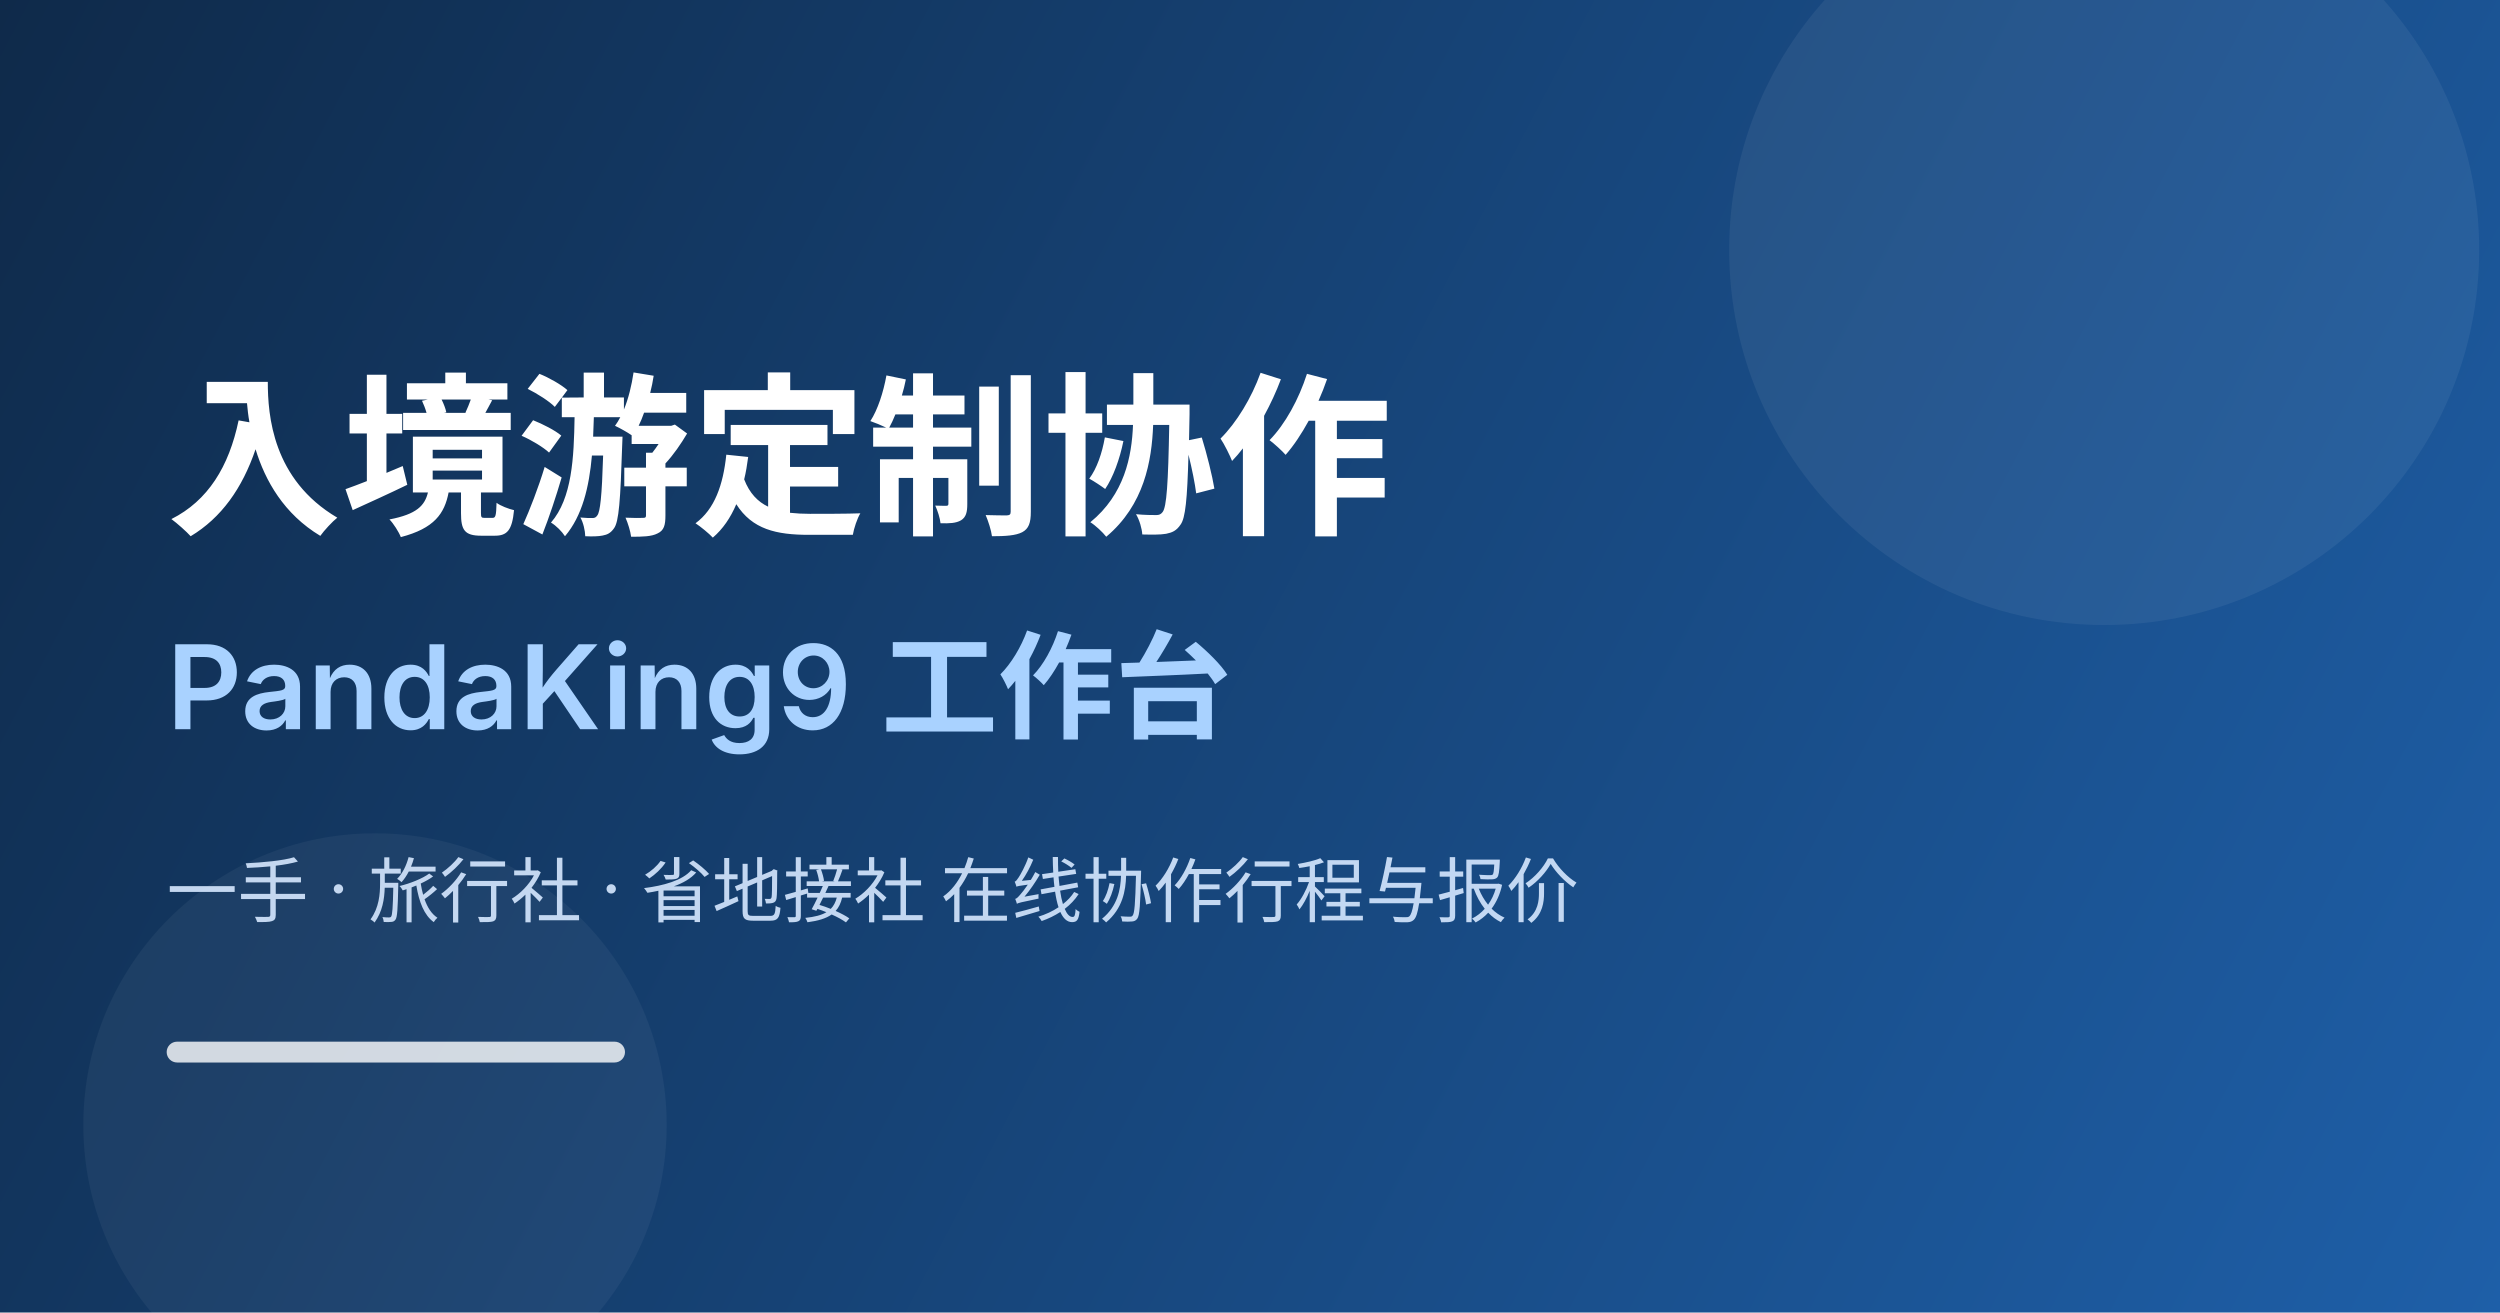
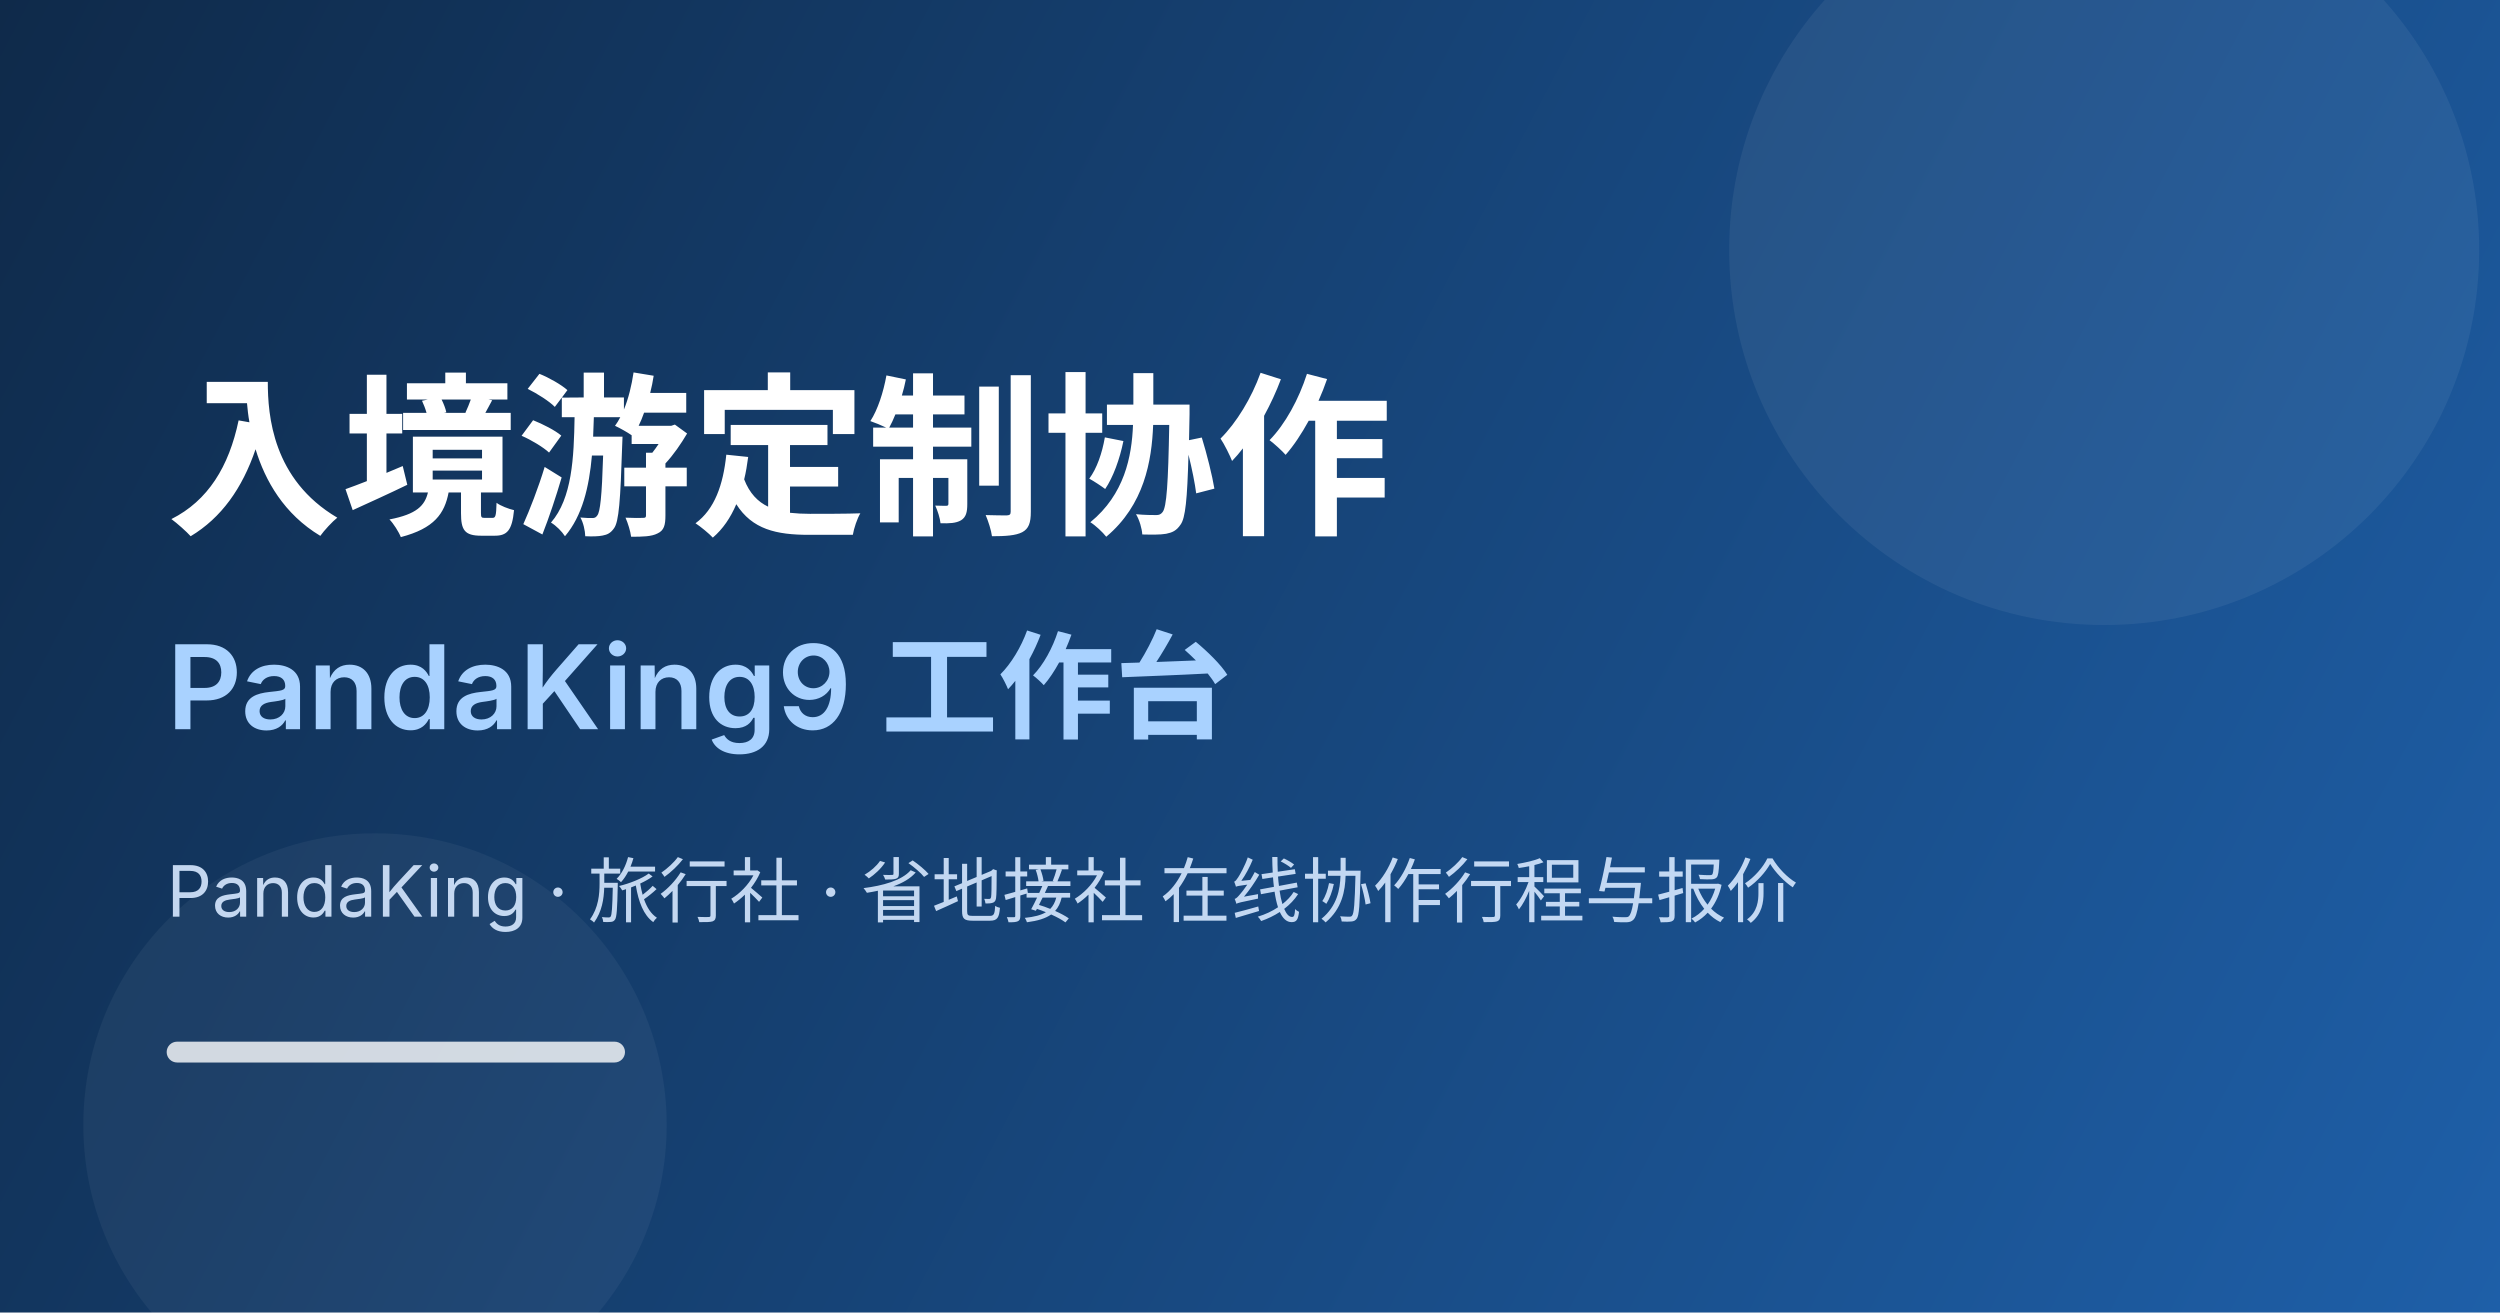
<svg xmlns="http://www.w3.org/2000/svg" width="1200" height="630" viewBox="0 0 1200 630" fill="none">
  <defs>
    <linearGradient id="bg" x1="0" y1="0" x2="1200" y2="630" gradientUnits="userSpaceOnUse">
      <stop stop-color="#0F2A4A" />
      <stop offset="1" stop-color="#1E5FA8" />
    </linearGradient>
  </defs>
  <rect width="1200" height="630" fill="url(#bg)" />
  <circle cx="1010" cy="120" r="180" fill="#FFFFFF" opacity="0.06" />
  <circle cx="180" cy="540" r="140" fill="#FFFFFF" opacity="0.05" />
  <text x="80" y="250" font-family="-apple-system, 'PingFang SC', 'Microsoft YaHei', sans-serif" font-size="84" font-weight="700" fill="#FFFFFF">入境游定制协作</text>
  <text x="80" y="350" font-family="-apple-system, 'PingFang SC', 'Microsoft YaHei', sans-serif" font-size="56" font-weight="600" fill="#A9D2FF">PandaKing9 工作台</text>
-   <text x="80" y="440" font-family="-apple-system, 'PingFang SC', 'Microsoft YaHei', sans-serif" font-size="34" fill="#D6E8FF" opacity="0.9">一手 · 旅行社 · 省地接社 在线协作行程与报价</text>
+   <text x="80" y="440" font-family="-apple-system, 'PingFang SC', 'Microsoft YaHei', sans-serif" font-size="34" fill="#D6E8FF" opacity="0.9">PandaKing · 旅行社 · 省地接社 在线协作行程与报价</text>
  <rect x="80" y="500" width="220" height="10" rx="5" fill="#FFFFFF" opacity="0.8" />
</svg>
